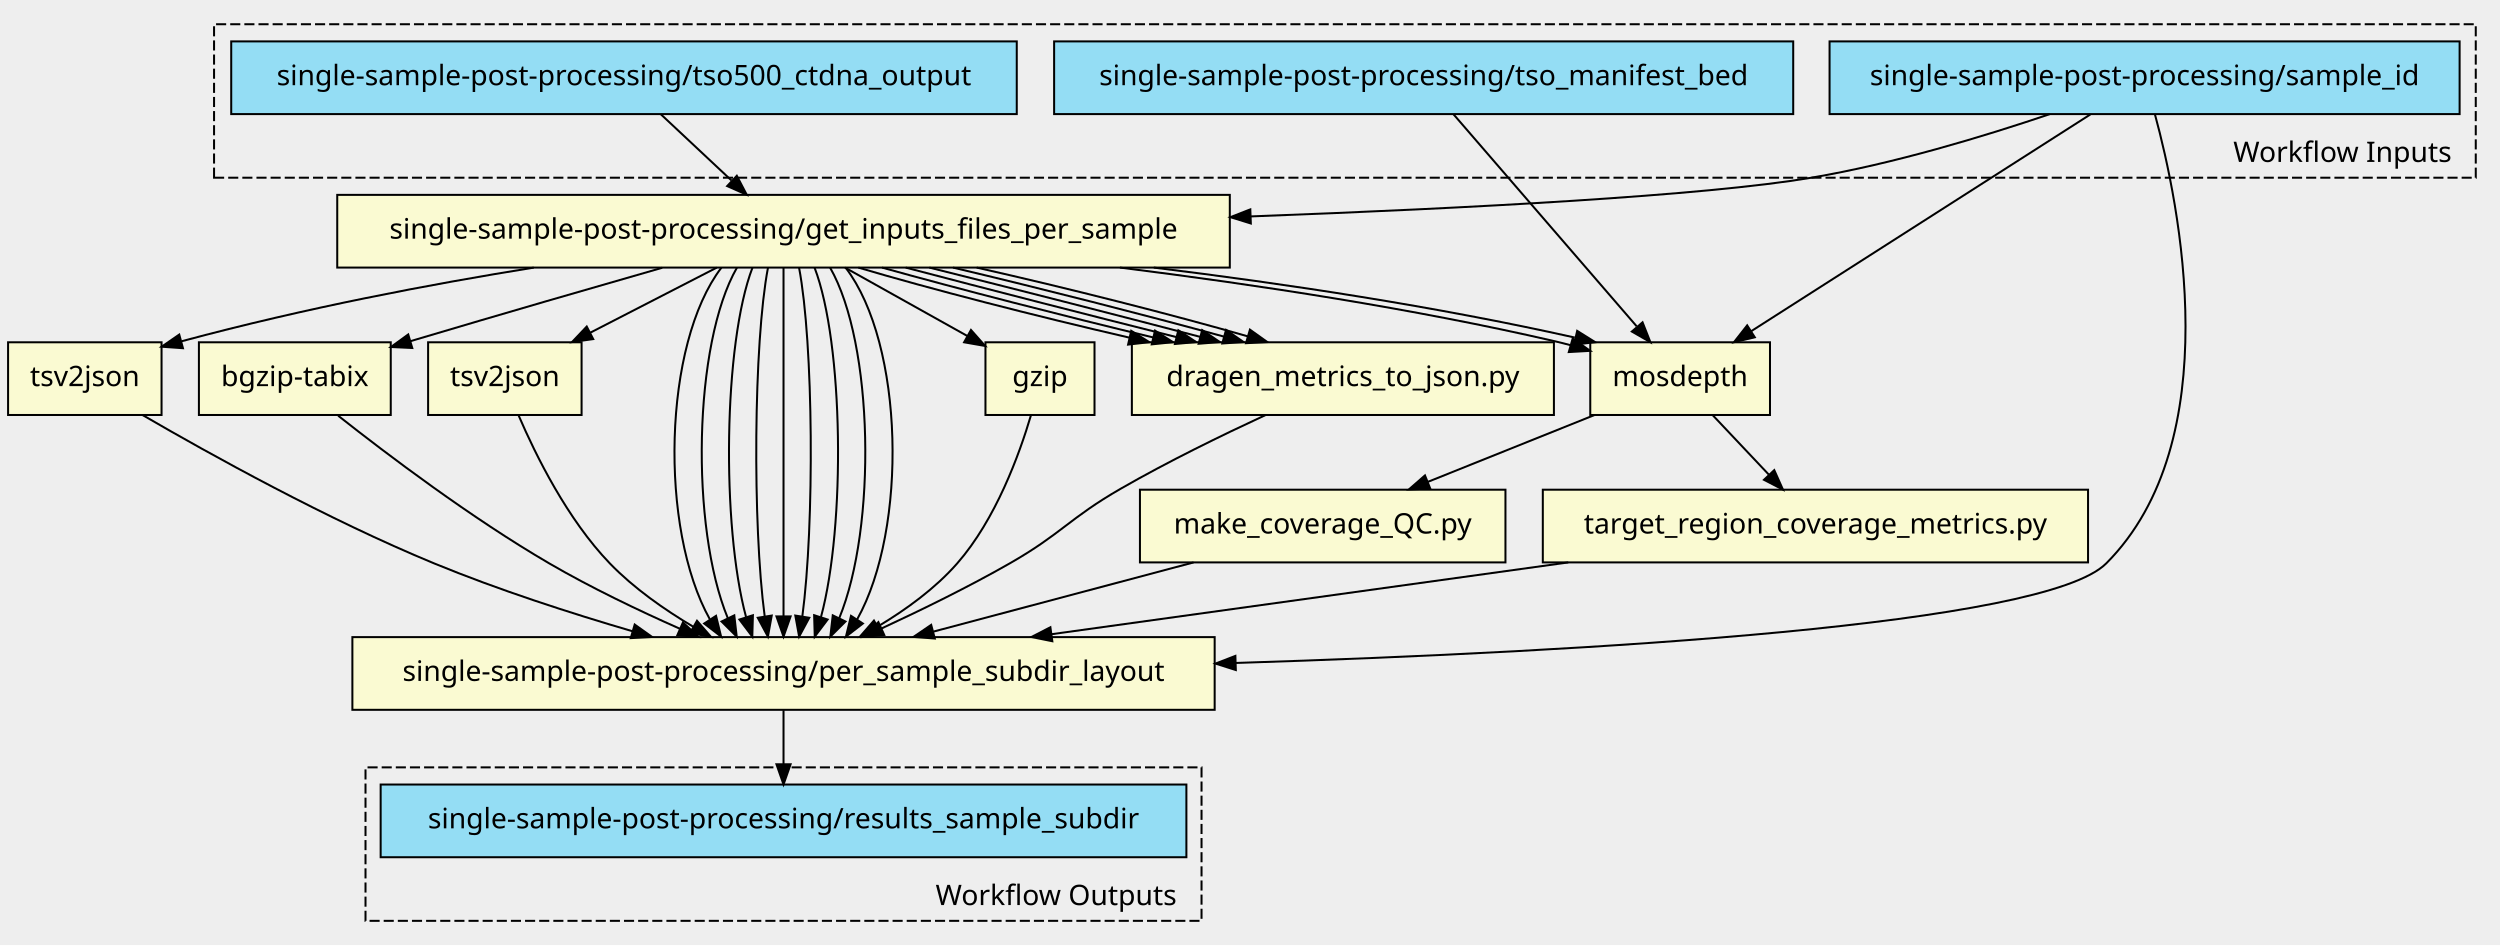
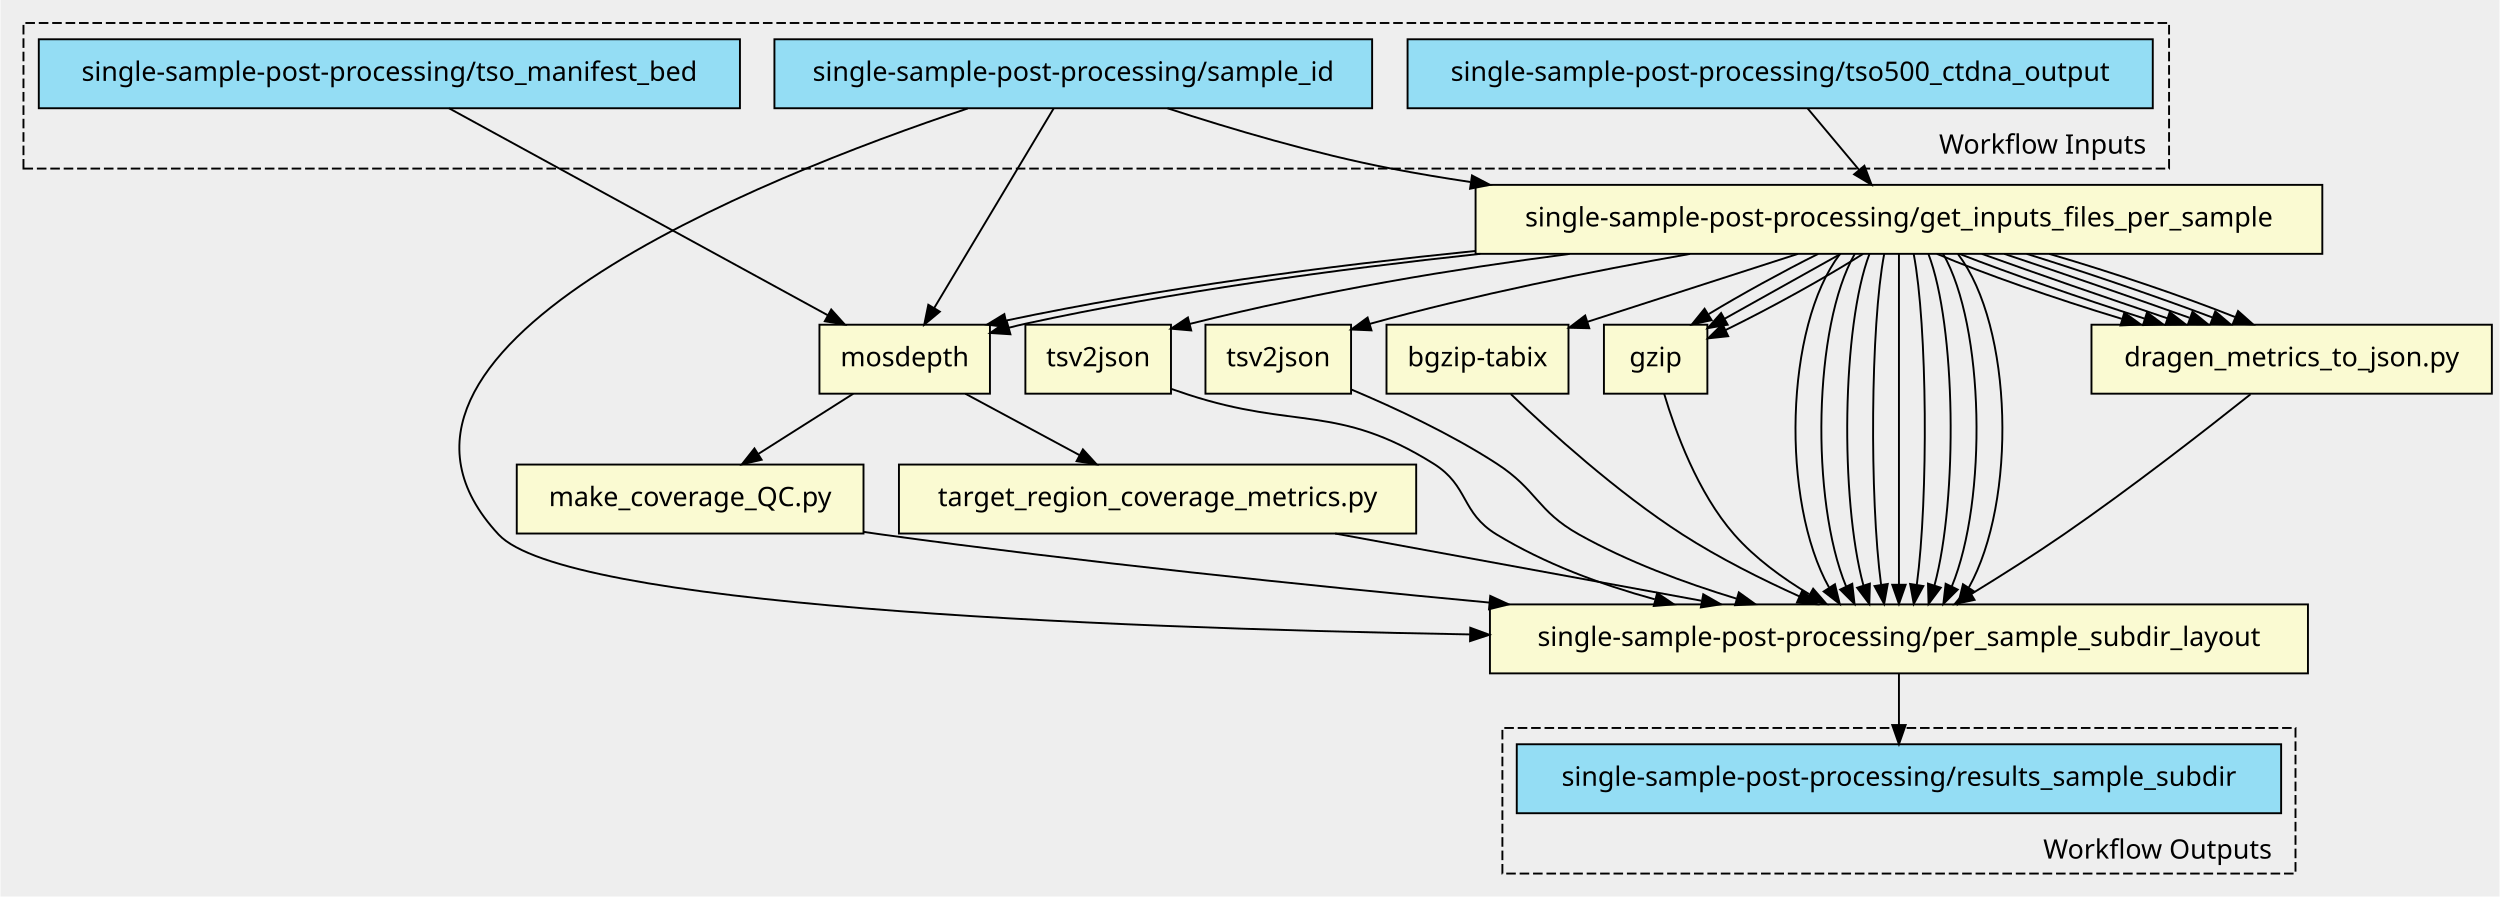
- <svg xmlns="http://www.w3.org/2000/svg" width="1238pt" height="468pt" viewBox="0.00 0.00 1238.00 468.00">
+ <svg xmlns="http://www.w3.org/2000/svg" width="1305pt" height="468pt" viewBox="0.00 0.00 1304.50 468.00">
  <g id="graph0" class="graph" transform="scale(1 1) rotate(0) translate(4 464)">
-     <polygon fill="#eeeeee" stroke="transparent" points="-4,4 -4,-464 1234,-464 1234,4 -4,4" />
+     <polygon fill="#eeeeee" stroke="transparent" points="-4,4 -4,-464 1300.5,-464 1300.5,4 -4,4" />
    <g id="clust1" class="cluster">
-       <polygon fill="#eeeeee" stroke="black" stroke-dasharray="5,2" points="102,-376 102,-452 1222,-452 1222,-376 102,-376" />
-       <text text-anchor="middle" x="1156" y="-383.8" font-family="Times-Roman" font-size="14.00">Workflow Inputs</text>
+       <polygon fill="#eeeeee" stroke="black" stroke-dasharray="5,2" points="8,-376 8,-452 1128,-452 1128,-376 8,-376" />
+       <text text-anchor="middle" x="1062" y="-383.8" font-family="Times-Roman" font-size="14.00">Workflow Inputs</text>
    </g>
    <g id="clust2" class="cluster">
-       <polygon fill="#eeeeee" stroke="black" stroke-dasharray="5,2" points="177,-8 177,-84 591,-84 591,-8 177,-8" />
-       <text text-anchor="middle" x="519" y="-15.8" font-family="Times-Roman" font-size="14.00">Workflow Outputs</text>
+       <polygon fill="#eeeeee" stroke="black" stroke-dasharray="5,2" points="780,-8 780,-84 1194,-84 1194,-8 780,-8" />
+       <text text-anchor="middle" x="1122" y="-15.8" font-family="Times-Roman" font-size="14.00">Workflow Outputs</text>
    </g>
    <g id="node1" class="node">
-       <polygon fill="lightgoldenrodyellow" stroke="black" points="163,-331.5 163,-367.5 605,-367.5 605,-331.5 163,-331.5" />
-       <text text-anchor="middle" x="384" y="-345.8" font-family="Times-Roman" font-size="14.00">single-sample-post-processing/get_inputs_files_per_sample</text>
+       <polygon fill="lightgoldenrodyellow" stroke="black" points="423.5,-258.5 423.5,-294.5 512.5,-294.5 512.5,-258.5 423.5,-258.5" />
+       <text text-anchor="middle" x="468" y="-272.8" font-family="Times-Roman" font-size="14.00">mosdepth</text>
    </g>
    <g id="node2" class="node">
-       <polygon fill="lightgoldenrodyellow" stroke="black" points="0,-258.5 0,-294.5 76,-294.5 76,-258.5 0,-258.5" />
-       <text text-anchor="middle" x="38" y="-272.8" font-family="Times-Roman" font-size="14.00">tsv2json</text>
+       <polygon fill="lightgoldenrodyellow" stroke="black" points="465,-185.5 465,-221.5 735,-221.5 735,-185.5 465,-185.5" />
+       <text text-anchor="middle" x="600" y="-199.8" font-family="Times-Roman" font-size="14.00">target_region_coverage_metrics.py</text>
    </g>
    <g id="edge1" class="edge">
-       <path fill="none" stroke="black" d="M260.33,-331.48C208.8,-323.15 148.34,-311.76 86.04,-295.04" />
-       <polygon fill="black" stroke="black" points="86.6,-291.57 76.03,-292.31 84.76,-298.32 86.6,-291.57" />
+       <path fill="none" stroke="black" d="M499.62,-258.49C517.53,-248.86 540.12,-236.71 559.34,-226.37" />
+       <polygon fill="black" stroke="black" points="561.03,-229.43 568.18,-221.61 557.72,-223.27 561.03,-229.43" />
    </g>
    <g id="node3" class="node">
-       <polygon fill="lightgoldenrodyellow" stroke="black" points="94.5,-258.5 94.5,-294.5 189.5,-294.5 189.5,-258.5 94.5,-258.5" />
-       <text text-anchor="middle" x="142" y="-272.8" font-family="Times-Roman" font-size="14.00">bgzip-tabix</text>
+       <polygon fill="lightgoldenrodyellow" stroke="black" points="265.5,-185.5 265.5,-221.5 446.5,-221.5 446.5,-185.5 265.5,-185.5" />
+       <text text-anchor="middle" x="356" y="-199.8" font-family="Times-Roman" font-size="14.00">make_coverage_QC.py</text>
    </g>
    <g id="edge2" class="edge">
-       <path fill="none" stroke="black" d="M323.94,-331.4C290.04,-321.69 246.67,-309.16 199.39,-295.1" />
-       <polygon fill="black" stroke="black" points="200.15,-291.67 189.57,-292.17 198.15,-298.38 200.15,-291.67" />
+       <path fill="none" stroke="black" d="M441.17,-258.49C426.32,-249.08 407.67,-237.26 391.61,-227.07" />
+       <polygon fill="black" stroke="black" points="393.32,-224.01 383,-221.61 389.57,-229.92 393.32,-224.01" />
+     </g>
+     <g id="node9" class="node">
+       <polygon fill="lightgoldenrodyellow" stroke="black" points="773.5,-112.5 773.5,-148.5 1200.5,-148.5 1200.5,-112.5 773.5,-112.5" />
+       <text text-anchor="middle" x="987" y="-126.8" font-family="Times-Roman" font-size="14.00">single-sample-post-processing/per_sample_subdir_layout</text>
+     </g>
+     <g id="edge13" class="edge">
+       <path fill="none" stroke="black" d="M692.7,-185.49C750.3,-174.93 824.44,-161.32 883.89,-150.42" />
+       <polygon fill="black" stroke="black" points="884.85,-153.8 894.05,-148.55 883.59,-146.91 884.85,-153.8" />
+     </g>
+     <g id="edge26" class="edge">
+       <path fill="none" stroke="black" d="M446.71,-186.33C449.84,-185.87 452.94,-185.42 456,-185 560.05,-170.67 676.08,-158.54 773.07,-149.47" />
+       <polygon fill="black" stroke="black" points="773.66,-152.94 783.29,-148.52 773.01,-145.97 773.66,-152.94" />
    </g>
    <g id="node4" class="node">
-       <polygon fill="lightgoldenrodyellow" stroke="black" points="208,-258.5 208,-294.5 284,-294.5 284,-258.5 208,-258.5" />
-       <text text-anchor="middle" x="246" y="-272.8" font-family="Times-Roman" font-size="14.00">tsv2json</text>
+       <polygon fill="lightgoldenrodyellow" stroke="black" points="766,-331.5 766,-367.5 1208,-367.5 1208,-331.5 766,-331.5" />
+       <text text-anchor="middle" x="987" y="-345.8" font-family="Times-Roman" font-size="14.00">single-sample-post-processing/get_inputs_files_per_sample</text>
+     </g>
+     <g id="edge5" class="edge">
+       <path fill="none" stroke="black" d="M765.9,-333C688.73,-325.16 601.69,-313.67 520.8,-296.65" />
+       <polygon fill="black" stroke="black" points="521.48,-293.22 510.97,-294.55 520.01,-300.06 521.48,-293.22" />
+     </g>
+     <g id="edge6" class="edge">
+       <path fill="none" stroke="black" d="M768.46,-331.5C692.78,-323.38 607.73,-311.67 531,-295 528.2,-294.39 525.34,-293.7 522.46,-292.94" />
+       <polygon fill="black" stroke="black" points="523.19,-289.51 512.62,-290.18 521.3,-296.25 523.19,-289.51" />
+     </g>
+     <g id="node5" class="node">
+       <polygon fill="lightgoldenrodyellow" stroke="black" points="531,-258.5 531,-294.5 607,-294.5 607,-258.5 531,-258.5" />
+       <text text-anchor="middle" x="569" y="-272.8" font-family="Times-Roman" font-size="14.00">tsv2json</text>
    </g>
    <g id="edge3" class="edge">
-       <path fill="none" stroke="black" d="M350.95,-331.49C332.14,-321.82 308.39,-309.6 288.24,-299.23" />
-       <polygon fill="black" stroke="black" points="289.76,-296.08 279.26,-294.61 286.55,-302.3 289.76,-296.08" />
-     </g>
-     <g id="node5" class="node">
-       <polygon fill="lightgoldenrodyellow" stroke="black" points="783.5,-258.5 783.5,-294.5 872.5,-294.5 872.5,-258.5 783.5,-258.5" />
-       <text text-anchor="middle" x="828" y="-272.8" font-family="Times-Roman" font-size="14.00">mosdepth</text>
+       <path fill="none" stroke="black" d="M815.12,-331.47C754.76,-323.55 686.59,-312.42 616.85,-294.93" />
+       <polygon fill="black" stroke="black" points="617.56,-291.5 607,-292.42 615.83,-298.29 617.56,-291.5" />
+     </g>
+     <g id="node6" class="node">
+       <polygon fill="lightgoldenrodyellow" stroke="black" points="625,-258.5 625,-294.5 701,-294.5 701,-258.5 625,-258.5" />
+       <text text-anchor="middle" x="663" y="-272.8" font-family="Times-Roman" font-size="14.00">tsv2json</text>
+     </g>
+     <g id="edge4" class="edge">
+       <path fill="none" stroke="black" d="M877.94,-331.46C826.81,-322.43 765.32,-310.07 711,-295 710.9,-294.97 710.8,-294.94 710.7,-294.92" />
+       <polygon fill="black" stroke="black" points="711.66,-291.55 701.08,-292 709.63,-298.25 711.66,-291.55" />
+     </g>
+     <g id="node7" class="node">
+       <polygon fill="lightgoldenrodyellow" stroke="black" points="719.5,-258.5 719.5,-294.5 814.5,-294.5 814.5,-258.5 719.5,-258.5" />
+       <text text-anchor="middle" x="767" y="-272.8" font-family="Times-Roman" font-size="14.00">bgzip-tabix</text>
+     </g>
+     <g id="edge7" class="edge">
+       <path fill="none" stroke="black" d="M934.3,-331.49C901.21,-320.81 858.53,-307.04 824.55,-296.07" />
+       <polygon fill="black" stroke="black" points="825.36,-292.66 814.76,-292.91 823.21,-299.32 825.36,-292.66" />
+     </g>
+     <g id="node8" class="node">
+       <polygon fill="lightgoldenrodyellow" stroke="black" points="833,-258.5 833,-294.5 887,-294.5 887,-258.5 833,-258.5" />
+       <text text-anchor="middle" x="860" y="-272.8" font-family="Times-Roman" font-size="14.00">gzip</text>
+     </g>
+     <g id="edge8" class="edge">
+       <path fill="none" stroke="black" d="M944.86,-331.49C926.02,-322.08 904.56,-310.26 887.71,-300.07" />
+       <polygon fill="black" stroke="black" points="889.22,-296.89 878.87,-294.61 885.54,-302.85 889.22,-296.89" />
+     </g>
+     <g id="edge9" class="edge">
+       <path fill="none" stroke="black" d="M956.58,-331.49C938.34,-321.29 915.04,-308.27 895.89,-297.57" />
+       <polygon fill="black" stroke="black" points="897.58,-294.5 887.15,-292.68 894.17,-300.61 897.58,-294.5" />
+     </g>
+     <g id="edge10" class="edge">
+       <path fill="none" stroke="black" d="M968.3,-331.49C949.11,-319.32 919.93,-303.13 896.38,-291.66" />
+       <polygon fill="black" stroke="black" points="897.87,-288.5 887.34,-287.37 894.87,-294.82 897.87,-288.5" />
+     </g>
+     <g id="edge14" class="edge">
+       <path fill="none" stroke="black" d="M956.26,-331.47C927.3,-293.62 925.38,-202.27 950.51,-157.34" />
+       <polygon fill="black" stroke="black" points="953.58,-159.04 956.09,-148.75 947.71,-155.23 953.58,-159.04" />
+     </g>
+     <g id="edge15" class="edge">
+       <path fill="none" stroke="black" d="M963.94,-331.47C942.32,-293.77 940.8,-203.04 959.4,-157.91" />
+       <polygon fill="black" stroke="black" points="962.62,-159.28 963.82,-148.75 956.32,-156.23 962.62,-159.28" />
+     </g>
+     <g id="edge17" class="edge">
+       <path fill="none" stroke="black" d="M971.63,-331.47C957.27,-293.93 956.21,-203.8 968.44,-158.48" />
+       <polygon fill="black" stroke="black" points="971.84,-159.34 971.54,-148.75 965.17,-157.21 971.84,-159.34" />
+     </g>
+     <g id="edge18" class="edge">
+       <path fill="none" stroke="black" d="M979.31,-331.47C972.15,-294.01 971.61,-204.18 977.68,-158.76" />
+       <polygon fill="black" stroke="black" points="981.16,-159.17 979.27,-148.75 974.25,-158.08 981.16,-159.17" />
+     </g>
+     <g id="edge19" class="edge">
+       <path fill="none" stroke="black" d="M987,-331.47C987,-294.01 987,-204.18 987,-158.76" />
+       <polygon fill="black" stroke="black" points="990.5,-158.75 987,-148.75 983.5,-158.75 990.5,-158.75" />
+     </g>
+     <g id="edge20" class="edge">
+       <path fill="none" stroke="black" d="M994.69,-331.47C1001.85,-294.01 1002.39,-204.18 996.32,-158.76" />
+       <polygon fill="black" stroke="black" points="999.75,-158.08 994.73,-148.75 992.84,-159.17 999.75,-158.08" />
+     </g>
+     <g id="edge22" class="edge">
+       <path fill="none" stroke="black" d="M1002.37,-331.47C1016.73,-293.93 1017.79,-203.8 1005.56,-158.48" />
+       <polygon fill="black" stroke="black" points="1008.83,-157.21 1002.46,-148.75 1002.16,-159.34 1008.83,-157.21" />
+     </g>
+     <g id="edge23" class="edge">
+       <path fill="none" stroke="black" d="M1010.06,-331.47C1031.68,-293.77 1033.2,-203.04 1014.6,-157.91" />
+       <polygon fill="black" stroke="black" points="1017.68,-156.23 1010.18,-148.75 1011.38,-159.28 1017.68,-156.23" />
+     </g>
+     <g id="edge25" class="edge">
+       <path fill="none" stroke="black" d="M1017.74,-331.47C1046.7,-293.62 1048.62,-202.27 1023.49,-157.34" />
+       <polygon fill="black" stroke="black" points="1026.29,-155.23 1017.91,-148.75 1020.42,-159.04 1026.29,-155.23" />
+     </g>
+     <g id="node10" class="node">
+       <polygon fill="lightgoldenrodyellow" stroke="black" points="1087.5,-258.5 1087.5,-294.5 1296.5,-294.5 1296.5,-258.5 1087.5,-258.5" />
+       <text text-anchor="middle" x="1192" y="-272.8" font-family="Times-Roman" font-size="14.00">dragen_metrics_to_json.py</text>
+     </g>
+     <g id="edge27" class="edge">
+       <path fill="none" stroke="black" d="M1006.81,-331.49C1030.85,-321.29 1067.97,-308.27 1103.32,-297.57" />
+       <polygon fill="black" stroke="black" points="1104.65,-300.82 1113.23,-294.61 1102.65,-294.11 1104.65,-300.82" />
+     </g>
+     <g id="edge28" class="edge">
+       <path fill="none" stroke="black" d="M1018.53,-331.49C1044.62,-321.34 1081.73,-308.38 1115.19,-297.7" />
+       <polygon fill="black" stroke="black" points="1116.49,-300.96 1124.98,-294.61 1114.39,-294.29 1116.49,-300.96" />
+     </g>
+     <g id="edge29" class="edge">
+       <path fill="none" stroke="black" d="M1030.24,-331.49C1058.37,-321.38 1095.48,-308.49 1127.1,-297.84" />
+       <polygon fill="black" stroke="black" points="1128.35,-301.11 1136.72,-294.61 1126.12,-294.48 1128.35,-301.11" />
+     </g>
+     <g id="edge30" class="edge">
+       <path fill="none" stroke="black" d="M1041.96,-331.49C1071.97,-321.47 1108.91,-308.71 1138.66,-298.12" />
+       <polygon fill="black" stroke="black" points="1140.22,-301.28 1148.46,-294.61 1137.86,-294.69 1140.22,-301.28" />
+     </g>
+     <g id="edge31" class="edge">
+       <path fill="none" stroke="black" d="M1053.68,-331.49C1085.68,-321.51 1122.66,-308.82 1150.68,-298.26" />
+       <polygon fill="black" stroke="black" points="1152.11,-301.46 1160.2,-294.61 1149.61,-294.92 1152.11,-301.46" />
+     </g>
+     <g id="edge32" class="edge">
+       <path fill="none" stroke="black" d="M1065.4,-331.49C1099.22,-321.6 1136.07,-309.04 1162.4,-298.53" />
+       <polygon fill="black" stroke="black" points="1164.02,-301.65 1171.94,-294.61 1161.36,-295.17 1164.02,-301.65" />
+     </g>
+     <g id="edge12" class="edge">
+       <path fill="none" stroke="black" d="M607.13,-261C610.12,-259.96 613.1,-258.95 616,-258 672.18,-239.67 693.88,-253.31 744,-222 762.69,-210.33 758.17,-196.44 777,-185 801.95,-169.84 831.07,-158.96 859.54,-151.15" />
+       <polygon fill="black" stroke="black" points="860.79,-154.44 869.58,-148.51 859.02,-147.67 860.79,-154.44" />
+     </g>
+     <g id="edge11" class="edge">
+       <path fill="none" stroke="black" d="M701.06,-260.71C723.9,-251.11 753.05,-237.51 777,-222 798.16,-208.3 798,-197.31 820,-185 845.32,-170.83 874.93,-159.8 902.13,-151.53" />
+       <polygon fill="black" stroke="black" points="903.42,-154.79 912.02,-148.6 901.44,-148.08 903.42,-154.79" />
+     </g>
+     <g id="edge16" class="edge">
+       <path fill="none" stroke="black" d="M784.42,-258.27C804.71,-238.81 839.84,-207 874,-185 893.06,-172.72 915.38,-161.56 935.13,-152.64" />
+       <polygon fill="black" stroke="black" points="936.57,-155.83 944.29,-148.58 933.73,-149.43 936.57,-155.83" />
+     </g>
+     <g id="edge24" class="edge">
+       <path fill="none" stroke="black" d="M864.43,-258.49C870.21,-238.96 881.9,-206.79 901,-185 911.84,-172.64 926.24,-162.17 940.14,-153.86" />
+       <polygon fill="black" stroke="black" points="942.22,-156.7 949.17,-148.71 938.75,-150.62 942.22,-156.7" />
+     </g>
+     <g id="node14" class="node">
+       <polygon fill="#94ddf4" stroke="black" points="787.5,-39.5 787.5,-75.5 1186.5,-75.5 1186.5,-39.5 787.5,-39.5" />
+       <text text-anchor="middle" x="987" y="-53.8" font-family="Times-Roman" font-size="14.00">single-sample-post-processing/results_sample_subdir</text>
+     </g>
+     <g id="edge38" class="edge">
+       <path fill="none" stroke="black" d="M987,-112.31C987,-104.29 987,-94.55 987,-85.57" />
+       <polygon fill="black" stroke="black" points="990.5,-85.53 987,-75.53 983.5,-85.53 990.5,-85.53" />
    </g>
    <g id="edge21" class="edge">
-       <path fill="none" stroke="black" d="M550.58,-331.49C617.91,-323.08 696.08,-311.18 766,-295 768.57,-294.41 771.19,-293.74 773.83,-293.03" />
-       <polygon fill="black" stroke="black" points="774.8,-296.39 783.45,-290.26 772.87,-289.66 774.8,-296.39" />
-     </g>
-     <g id="edge22" class="edge">
-       <path fill="none" stroke="black" d="M567.34,-331.49C632.7,-323.47 706.77,-312.29 775.84,-296.84" />
-       <polygon fill="black" stroke="black" points="777.02,-300.16 785.99,-294.53 775.46,-293.33 777.02,-300.16" />
-     </g>
-     <g id="node7" class="node">
-       <polygon fill="lightgoldenrodyellow" stroke="black" points="170.5,-112.5 170.5,-148.5 597.5,-148.5 597.5,-112.5 170.5,-112.5" />
-       <text text-anchor="middle" x="384" y="-126.8" font-family="Times-Roman" font-size="14.00">single-sample-post-processing/per_sample_subdir_layout</text>
-     </g>
-     <g id="edge5" class="edge">
-       <path fill="none" stroke="black" d="M353.26,-331.47C324.3,-293.62 322.38,-202.27 347.51,-157.34" />
-       <polygon fill="black" stroke="black" points="350.58,-159.04 353.09,-148.75 344.71,-155.23 350.58,-159.04" />
-     </g>
-     <g id="edge7" class="edge">
-       <path fill="none" stroke="black" d="M360.94,-331.47C339.32,-293.77 337.8,-203.04 356.4,-157.91" />
-       <polygon fill="black" stroke="black" points="359.62,-159.28 360.82,-148.75 353.32,-156.23 359.62,-159.28" />
-     </g>
-     <g id="edge9" class="edge">
-       <path fill="none" stroke="black" d="M368.63,-331.47C354.27,-293.93 353.21,-203.8 365.44,-158.48" />
-       <polygon fill="black" stroke="black" points="368.84,-159.34 368.54,-148.75 362.17,-157.21 368.84,-159.34" />
-     </g>
-     <g id="edge10" class="edge">
-       <path fill="none" stroke="black" d="M376.31,-331.47C369.15,-294.01 368.61,-204.18 374.68,-158.76" />
-       <polygon fill="black" stroke="black" points="378.16,-159.17 376.27,-148.75 371.25,-158.08 378.16,-159.17" />
-     </g>
-     <g id="edge11" class="edge">
-       <path fill="none" stroke="black" d="M384,-331.47C384,-294.01 384,-204.18 384,-158.76" />
-       <polygon fill="black" stroke="black" points="387.5,-158.75 384,-148.75 380.5,-158.75 387.5,-158.75" />
-     </g>
-     <g id="edge14" class="edge">
-       <path fill="none" stroke="black" d="M391.69,-331.47C398.85,-294.01 399.39,-204.18 393.32,-158.76" />
-       <polygon fill="black" stroke="black" points="396.75,-158.08 391.73,-148.75 389.84,-159.17 396.75,-158.08" />
-     </g>
-     <g id="edge15" class="edge">
-       <path fill="none" stroke="black" d="M399.37,-331.47C413.73,-293.93 414.79,-203.8 402.56,-158.48" />
-       <polygon fill="black" stroke="black" points="405.83,-157.21 399.46,-148.75 399.16,-159.34 405.83,-157.21" />
-     </g>
-     <g id="edge18" class="edge">
-       <path fill="none" stroke="black" d="M407.06,-331.47C428.68,-293.77 430.2,-203.04 411.6,-157.91" />
-       <polygon fill="black" stroke="black" points="414.68,-156.23 407.18,-148.75 408.38,-159.28 414.68,-156.23" />
-     </g>
-     <g id="edge20" class="edge">
-       <path fill="none" stroke="black" d="M414.74,-331.47C443.7,-293.62 445.62,-202.27 420.49,-157.34" />
-       <polygon fill="black" stroke="black" points="423.29,-155.23 414.91,-148.75 417.42,-159.04 423.29,-155.23" />
-     </g>
-     <g id="node9" class="node">
-       <polygon fill="lightgoldenrodyellow" stroke="black" points="484,-258.5 484,-294.5 538,-294.5 538,-258.5 484,-258.5" />
-       <text text-anchor="middle" x="511" y="-272.8" font-family="Times-Roman" font-size="14.00">gzip</text>
-     </g>
-     <g id="edge24" class="edge">
-       <path fill="none" stroke="black" d="M414.42,-331.49C432.66,-321.29 455.96,-308.27 475.11,-297.57" />
-       <polygon fill="black" stroke="black" points="476.83,-300.61 483.85,-292.68 473.42,-294.5 476.83,-300.61" />
-     </g>
-     <g id="node10" class="node">
-       <polygon fill="lightgoldenrodyellow" stroke="black" points="556.5,-258.5 556.5,-294.5 765.5,-294.5 765.5,-258.5 556.5,-258.5" />
-       <text text-anchor="middle" x="661" y="-272.8" font-family="Times-Roman" font-size="14.00">dragen_metrics_to_json.py</text>
-     </g>
-     <g id="edge25" class="edge">
-       <path fill="none" stroke="black" d="M421.05,-331.49C456.23,-321.06 508.12,-307.66 555.19,-296.82" />
-       <polygon fill="black" stroke="black" points="556.18,-300.19 565.15,-294.55 554.63,-293.36 556.18,-300.19" />
-     </g>
-     <g id="edge26" class="edge">
-       <path fill="none" stroke="black" d="M432.77,-331.49C470.09,-321.08 521.99,-307.72 567.07,-296.89" />
-       <polygon fill="black" stroke="black" points="567.97,-300.28 576.88,-294.55 566.34,-293.47 567.97,-300.28" />
-     </g>
-     <g id="edge27" class="edge">
-       <path fill="none" stroke="black" d="M444.49,-331.49C483.78,-321.14 535.44,-307.88 578.47,-297.09" />
-       <polygon fill="black" stroke="black" points="579.51,-300.44 588.36,-294.61 577.81,-293.65 579.51,-300.44" />
-     </g>
-     <g id="edge28" class="edge">
-       <path fill="none" stroke="black" d="M456.21,-331.49C497.61,-321.16 549.31,-307.93 590.43,-297.16" />
-       <polygon fill="black" stroke="black" points="591.32,-300.54 600.1,-294.61 589.54,-293.77 591.32,-300.54" />
-     </g>
-     <g id="edge29" class="edge">
-       <path fill="none" stroke="black" d="M467.93,-331.49C511.33,-321.21 562.95,-308.05 602.16,-297.29" />
-       <polygon fill="black" stroke="black" points="603.14,-300.65 611.84,-294.61 601.27,-293.91 603.14,-300.65" />
-     </g>
-     <g id="edge30" class="edge">
-       <path fill="none" stroke="black" d="M479.64,-331.49C525.04,-321.25 576.59,-308.16 613.93,-297.43" />
-       <polygon fill="black" stroke="black" points="614.97,-300.77 623.59,-294.61 613.01,-294.05 614.97,-300.77" />
-     </g>
-     <g id="edge19" class="edge">
-       <path fill="none" stroke="black" d="M66.61,-258.46C100.3,-238.89 158.35,-206.7 211,-185 242.47,-172.03 278.27,-160.46 309.11,-151.43" />
-       <polygon fill="black" stroke="black" points="310.3,-154.72 318.93,-148.58 308.35,-148 310.3,-154.72" />
-     </g>
-     <g id="edge17" class="edge">
-       <path fill="none" stroke="black" d="M163.45,-258.15C187.86,-238.88 229.37,-207.51 268,-185 288.52,-173.04 312.18,-161.73 332.75,-152.61" />
-       <polygon fill="black" stroke="black" points="334.2,-155.79 341.96,-148.58 331.4,-149.38 334.2,-155.79" />
-     </g>
-     <g id="edge12" class="edge">
-       <path fill="none" stroke="black" d="M252.86,-258.18C261.26,-238.65 276.98,-206.77 298,-185 309.83,-172.74 325.03,-162.1 339.35,-153.61" />
-       <polygon fill="black" stroke="black" points="341.16,-156.6 348.11,-148.6 337.69,-150.52 341.16,-156.6" />
-     </g>
-     <g id="node6" class="node">
-       <polygon fill="lightgoldenrodyellow" stroke="black" points="760,-185.5 760,-221.5 1030,-221.5 1030,-185.5 760,-185.5" />
-       <text text-anchor="middle" x="895" y="-199.8" font-family="Times-Roman" font-size="14.00">target_region_coverage_metrics.py</text>
-     </g>
-     <g id="edge4" class="edge">
-       <path fill="none" stroke="black" d="M844.22,-258.31C852.53,-249.5 862.8,-238.63 871.92,-228.96" />
-       <polygon fill="black" stroke="black" points="874.61,-231.2 878.93,-221.53 869.52,-226.4 874.61,-231.2" />
-     </g>
-     <g id="node8" class="node">
-       <polygon fill="lightgoldenrodyellow" stroke="black" points="560.5,-185.5 560.5,-221.5 741.5,-221.5 741.5,-185.5 560.5,-185.5" />
-       <text text-anchor="middle" x="651" y="-199.8" font-family="Times-Roman" font-size="14.00">make_coverage_QC.py</text>
-     </g>
-     <g id="edge23" class="edge">
-       <path fill="none" stroke="black" d="M785.6,-258.49C760.83,-248.56 729.36,-235.93 703.09,-225.39" />
-       <polygon fill="black" stroke="black" points="704.25,-222.09 693.66,-221.61 701.64,-228.58 704.25,-222.09" />
-     </g>
-     <g id="edge13" class="edge">
-       <path fill="none" stroke="black" d="M772.6,-185.49C695.44,-174.77 595.82,-160.93 516.75,-149.95" />
-       <polygon fill="black" stroke="black" points="517.11,-146.46 506.73,-148.55 516.15,-153.39 517.11,-146.46" />
-     </g>
-     <g id="node14" class="node">
-       <polygon fill="#94ddf4" stroke="black" points="184.5,-39.5 184.5,-75.5 583.5,-75.5 583.5,-39.5 184.5,-39.5" />
-       <text text-anchor="middle" x="384" y="-53.8" font-family="Times-Roman" font-size="14.00">single-sample-post-processing/results_sample_subdir</text>
+       <path fill="none" stroke="black" d="M1170.52,-258.19C1147.03,-239.5 1108.05,-209.15 1073,-185 1057.51,-174.32 1039.94,-163.23 1024.74,-153.92" />
+       <polygon fill="black" stroke="black" points="1026.46,-150.87 1016.1,-148.67 1022.83,-156.86 1026.46,-150.87" />
+     </g>
+     <g id="node11" class="node">
+       <polygon fill="#94ddf4" stroke="black" points="730.5,-407.5 730.5,-443.5 1119.5,-443.5 1119.5,-407.5 730.5,-407.5" />
+       <text text-anchor="middle" x="925" y="-421.8" font-family="Times-Roman" font-size="14.00">single-sample-post-processing/tso500_ctdna_output</text>
+     </g>
+     <g id="edge33" class="edge">
+       <path fill="none" stroke="black" d="M939.38,-407.34C947.36,-397.81 957.43,-385.79 966.25,-375.26" />
+       <polygon fill="black" stroke="black" points="968.96,-377.48 972.7,-367.57 963.59,-372.99 968.96,-377.48" />
+     </g>
+     <g id="node12" class="node">
+       <polygon fill="#94ddf4" stroke="black" points="400,-407.5 400,-443.5 712,-443.5 712,-407.5 400,-407.5" />
+       <text text-anchor="middle" x="556" y="-421.8" font-family="Times-Roman" font-size="14.00">single-sample-post-processing/sample_id</text>
+     </g>
+     <g id="edge37" class="edge">
+       <path fill="none" stroke="black" d="M545.73,-407.35C530.37,-381.68 501.28,-333.09 483.37,-303.18" />
+       <polygon fill="black" stroke="black" points="486.34,-301.32 478.2,-294.54 480.33,-304.92 486.34,-301.32" />
+     </g>
+     <g id="edge34" class="edge">
+       <path fill="none" stroke="black" d="M605.16,-407.49C637.88,-396.82 682.05,-383.69 722,-376 735.42,-373.42 749.28,-371.09 763.29,-369" />
+       <polygon fill="black" stroke="black" points="764.13,-372.41 773.52,-367.51 763.12,-365.48 764.13,-372.41" />
+     </g>
+     <g id="edge35" class="edge">
+       <path fill="none" stroke="black" d="M500.88,-407.38C391.88,-370.92 166.73,-281.04 256,-185 290.24,-148.17 560.93,-136.42 763,-132.83" />
+       <polygon fill="black" stroke="black" points="763.23,-136.32 773.17,-132.65 763.11,-129.32 763.23,-136.32" />
+     </g>
+     <g id="node13" class="node">
+       <polygon fill="#94ddf4" stroke="black" points="16,-407.5 16,-443.5 382,-443.5 382,-407.5 16,-407.5" />
+       <text text-anchor="middle" x="199" y="-421.8" font-family="Times-Roman" font-size="14.00">single-sample-post-processing/tso_manifest_bed</text>
    </g>
    <g id="edge36" class="edge">
-       <path fill="none" stroke="black" d="M384,-112.31C384,-104.29 384,-94.55 384,-85.57" />
-       <polygon fill="black" stroke="black" points="387.5,-85.53 384,-75.53 380.5,-85.53 387.5,-85.53" />
-     </g>
-     <g id="edge6" class="edge">
-       <path fill="none" stroke="black" d="M587.05,-185.49C548.28,-175.18 498.66,-161.99 458.17,-151.22" />
-       <polygon fill="black" stroke="black" points="458.92,-147.8 448.36,-148.61 457.12,-154.57 458.92,-147.8" />
-     </g>
-     <g id="edge8" class="edge">
-       <path fill="none" stroke="black" d="M506.57,-258.49C500.79,-238.96 489.1,-206.79 470,-185 459.16,-172.64 444.76,-162.17 430.86,-153.86" />
-       <polygon fill="black" stroke="black" points="432.25,-150.62 421.83,-148.71 428.78,-156.7 432.25,-150.62" />
-     </g>
-     <g id="edge16" class="edge">
-       <path fill="none" stroke="black" d="M622.65,-258.45C601.2,-248.52 574.19,-235.35 551,-222 525.47,-207.3 521.58,-199.61 496,-185 475.73,-173.42 452.55,-162.06 432.57,-152.81" />
-       <polygon fill="black" stroke="black" points="433.88,-149.56 423.33,-148.58 430.97,-155.93 433.88,-149.56" />
-     </g>
-     <g id="node11" class="node">
-       <polygon fill="#94ddf4" stroke="black" points="902,-407.5 902,-443.5 1214,-443.5 1214,-407.5 902,-407.5" />
-       <text text-anchor="middle" x="1058" y="-421.8" font-family="Times-Roman" font-size="14.00">single-sample-post-processing/sample_id</text>
-     </g>
-     <g id="edge35" class="edge">
-       <path fill="none" stroke="black" d="M1011.04,-407.48C978.4,-396.44 933.62,-382.89 893,-376 840.24,-367.05 723.68,-360.87 615.4,-356.83" />
-       <polygon fill="black" stroke="black" points="615.41,-353.33 605.28,-356.46 615.15,-360.32 615.41,-353.33" />
-     </g>
-     <g id="edge31" class="edge">
-       <path fill="none" stroke="black" d="M1031.17,-407.35C989.53,-380.74 909.36,-329.5 863.15,-299.97" />
-       <polygon fill="black" stroke="black" points="864.97,-296.98 854.66,-294.54 861.2,-302.88 864.97,-296.98" />
-     </g>
-     <g id="edge33" class="edge">
-       <path fill="none" stroke="black" d="M1063.14,-407.3C1075.13,-363.27 1099.54,-245.68 1039,-185 1008.53,-154.46 785.38,-141.33 607.89,-135.7" />
-       <polygon fill="black" stroke="black" points="607.98,-132.2 597.88,-135.39 607.76,-139.2 607.98,-132.2" />
-     </g>
-     <g id="node12" class="node">
-       <polygon fill="#94ddf4" stroke="black" points="110.5,-407.5 110.5,-443.5 499.5,-443.5 499.5,-407.5 110.5,-407.5" />
-       <text text-anchor="middle" x="305" y="-421.8" font-family="Times-Roman" font-size="14.00">single-sample-post-processing/tso500_ctdna_output</text>
-     </g>
-     <g id="edge32" class="edge">
-       <path fill="none" stroke="black" d="M323.32,-407.34C333.69,-397.62 346.83,-385.32 358.22,-374.65" />
-       <polygon fill="black" stroke="black" points="360.87,-376.96 365.78,-367.57 356.09,-371.85 360.87,-376.96" />
-     </g>
-     <g id="node13" class="node">
-       <polygon fill="#94ddf4" stroke="black" points="518,-407.5 518,-443.5 884,-443.5 884,-407.5 518,-407.5" />
-       <text text-anchor="middle" x="701" y="-421.8" font-family="Times-Roman" font-size="14.00">single-sample-post-processing/tso_manifest_bed</text>
-     </g>
-     <g id="edge34" class="edge">
-       <path fill="none" stroke="black" d="M715.82,-407.35C738.19,-381.46 780.7,-332.25 806.48,-302.41" />
-       <polygon fill="black" stroke="black" points="809.39,-304.4 813.28,-294.54 804.09,-299.82 809.39,-304.4" />
+       <path fill="none" stroke="black" d="M230.12,-407.49C279.02,-380.77 373.81,-328.97 427.8,-299.47" />
+       <polygon fill="black" stroke="black" points="429.65,-302.45 436.74,-294.58 426.29,-296.3 429.65,-302.45" />
    </g>
  </g>
</svg>
